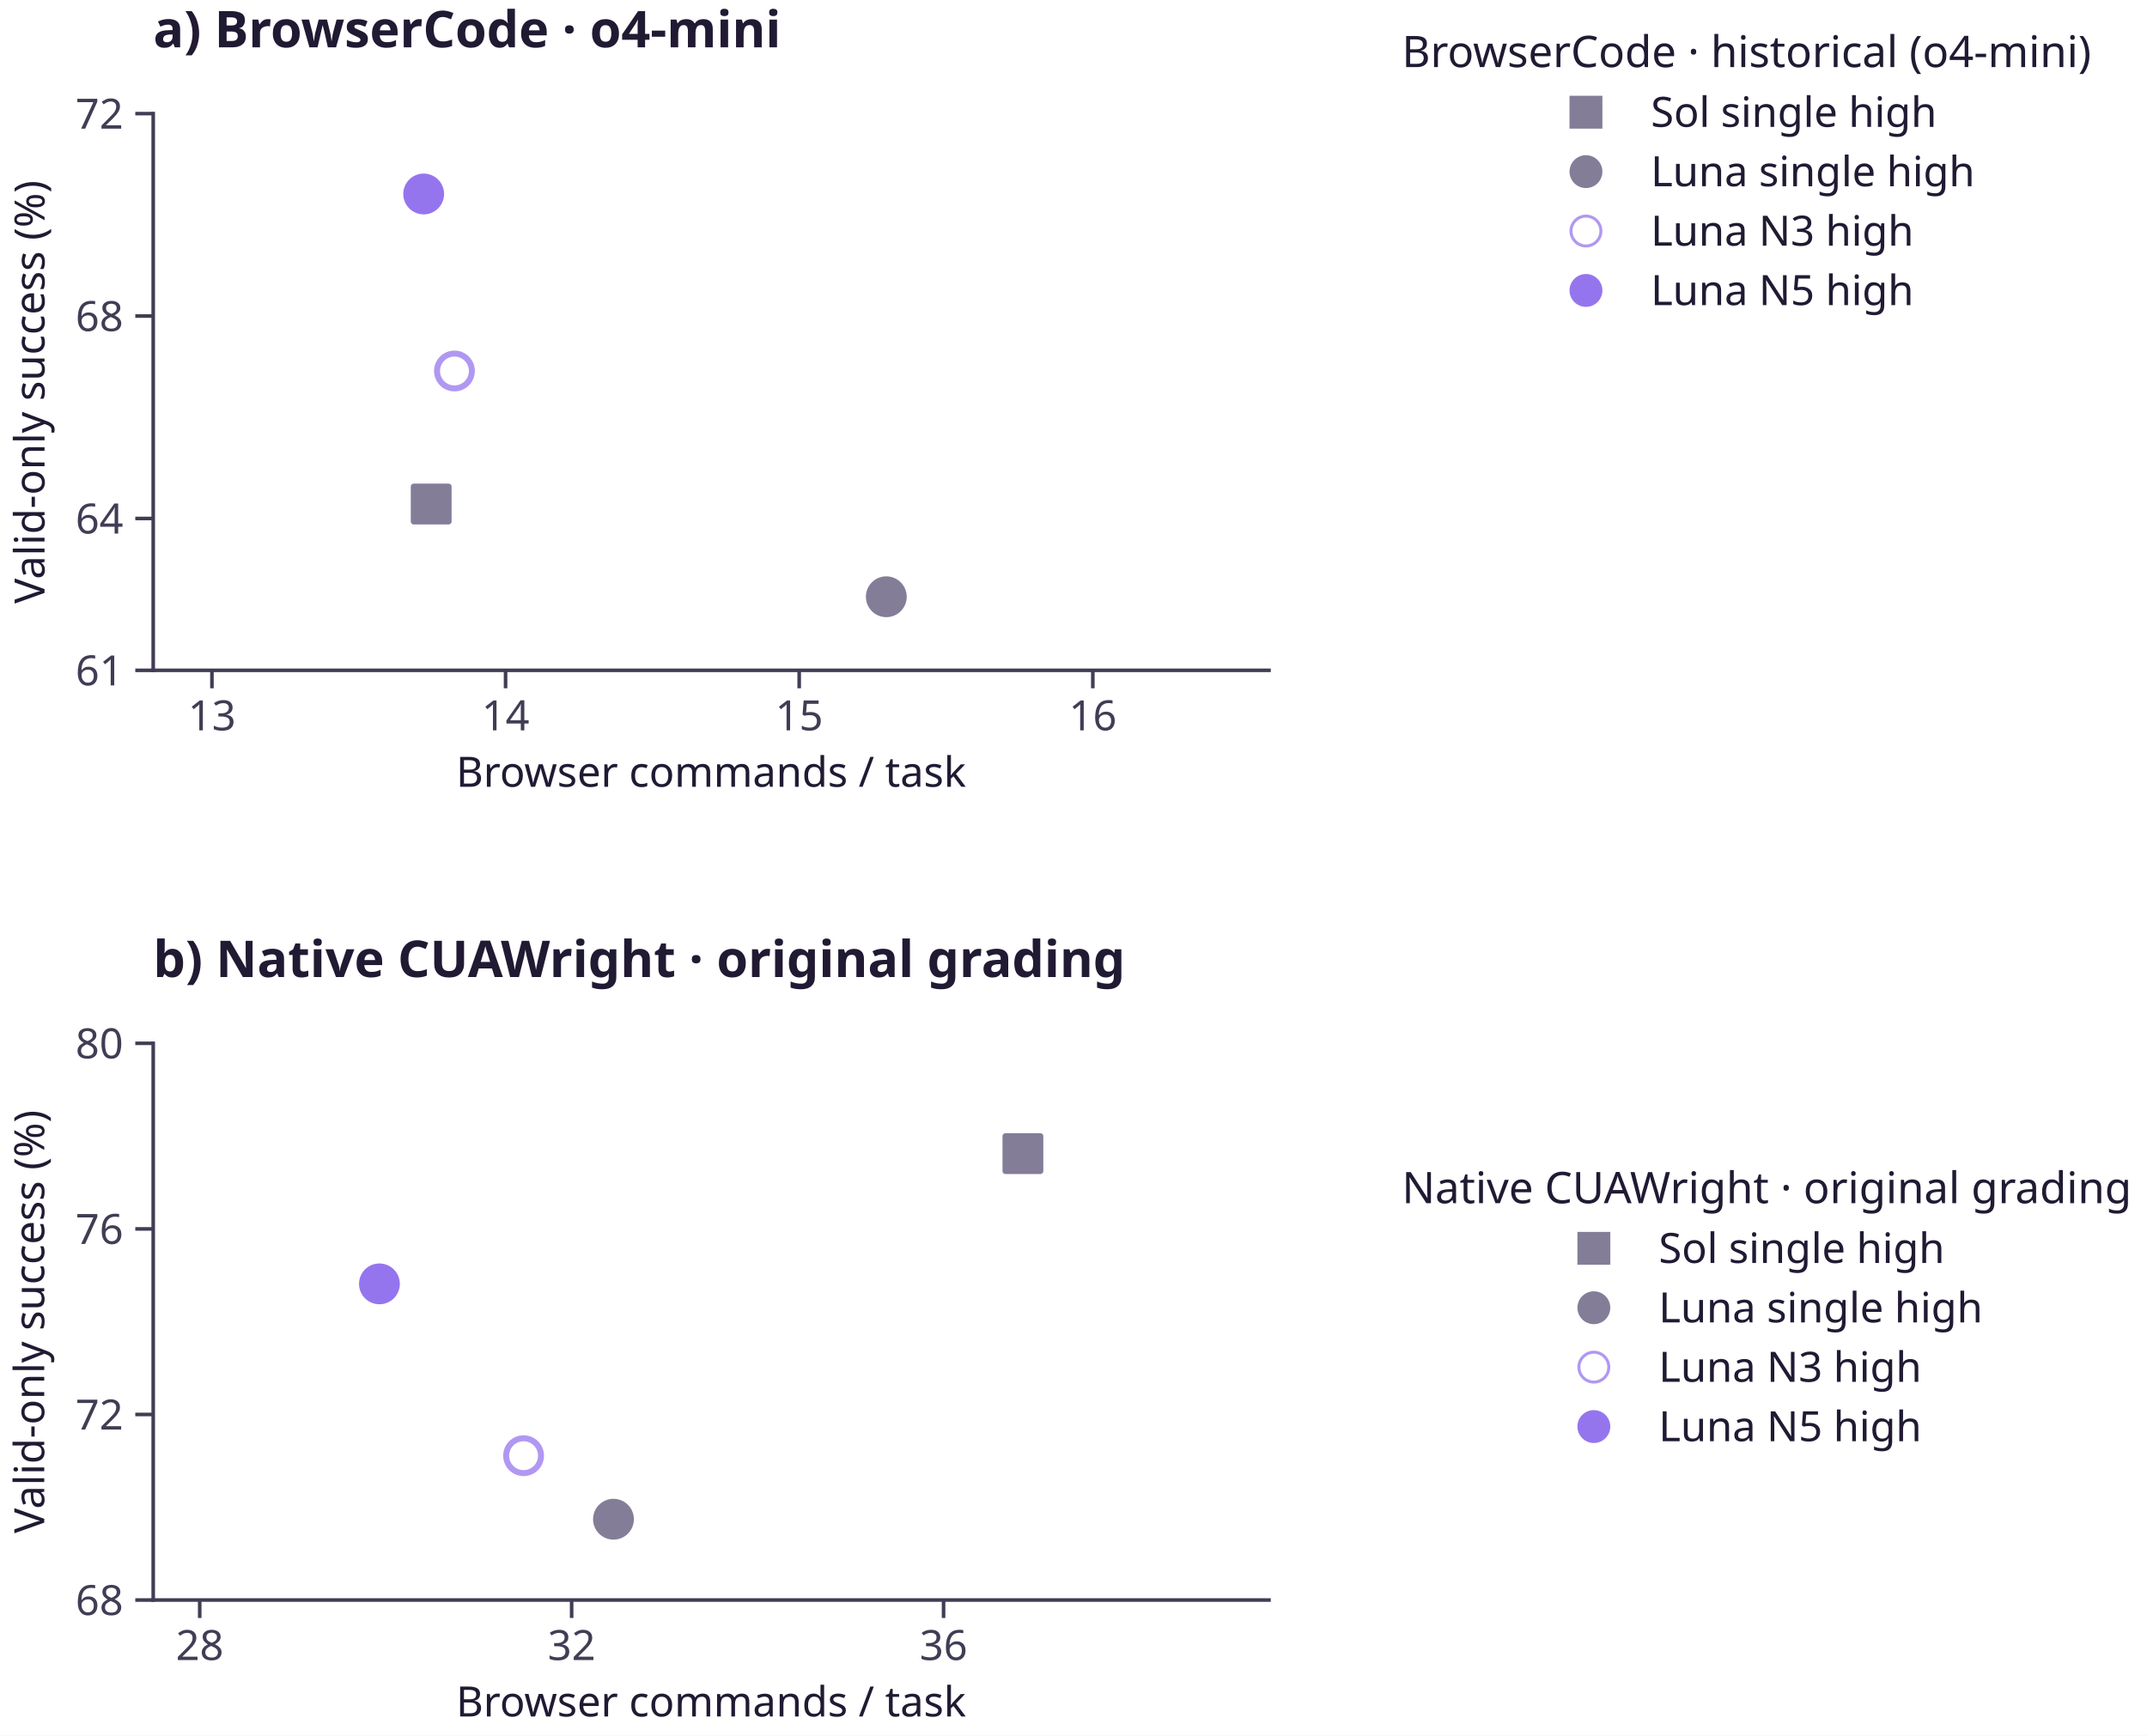
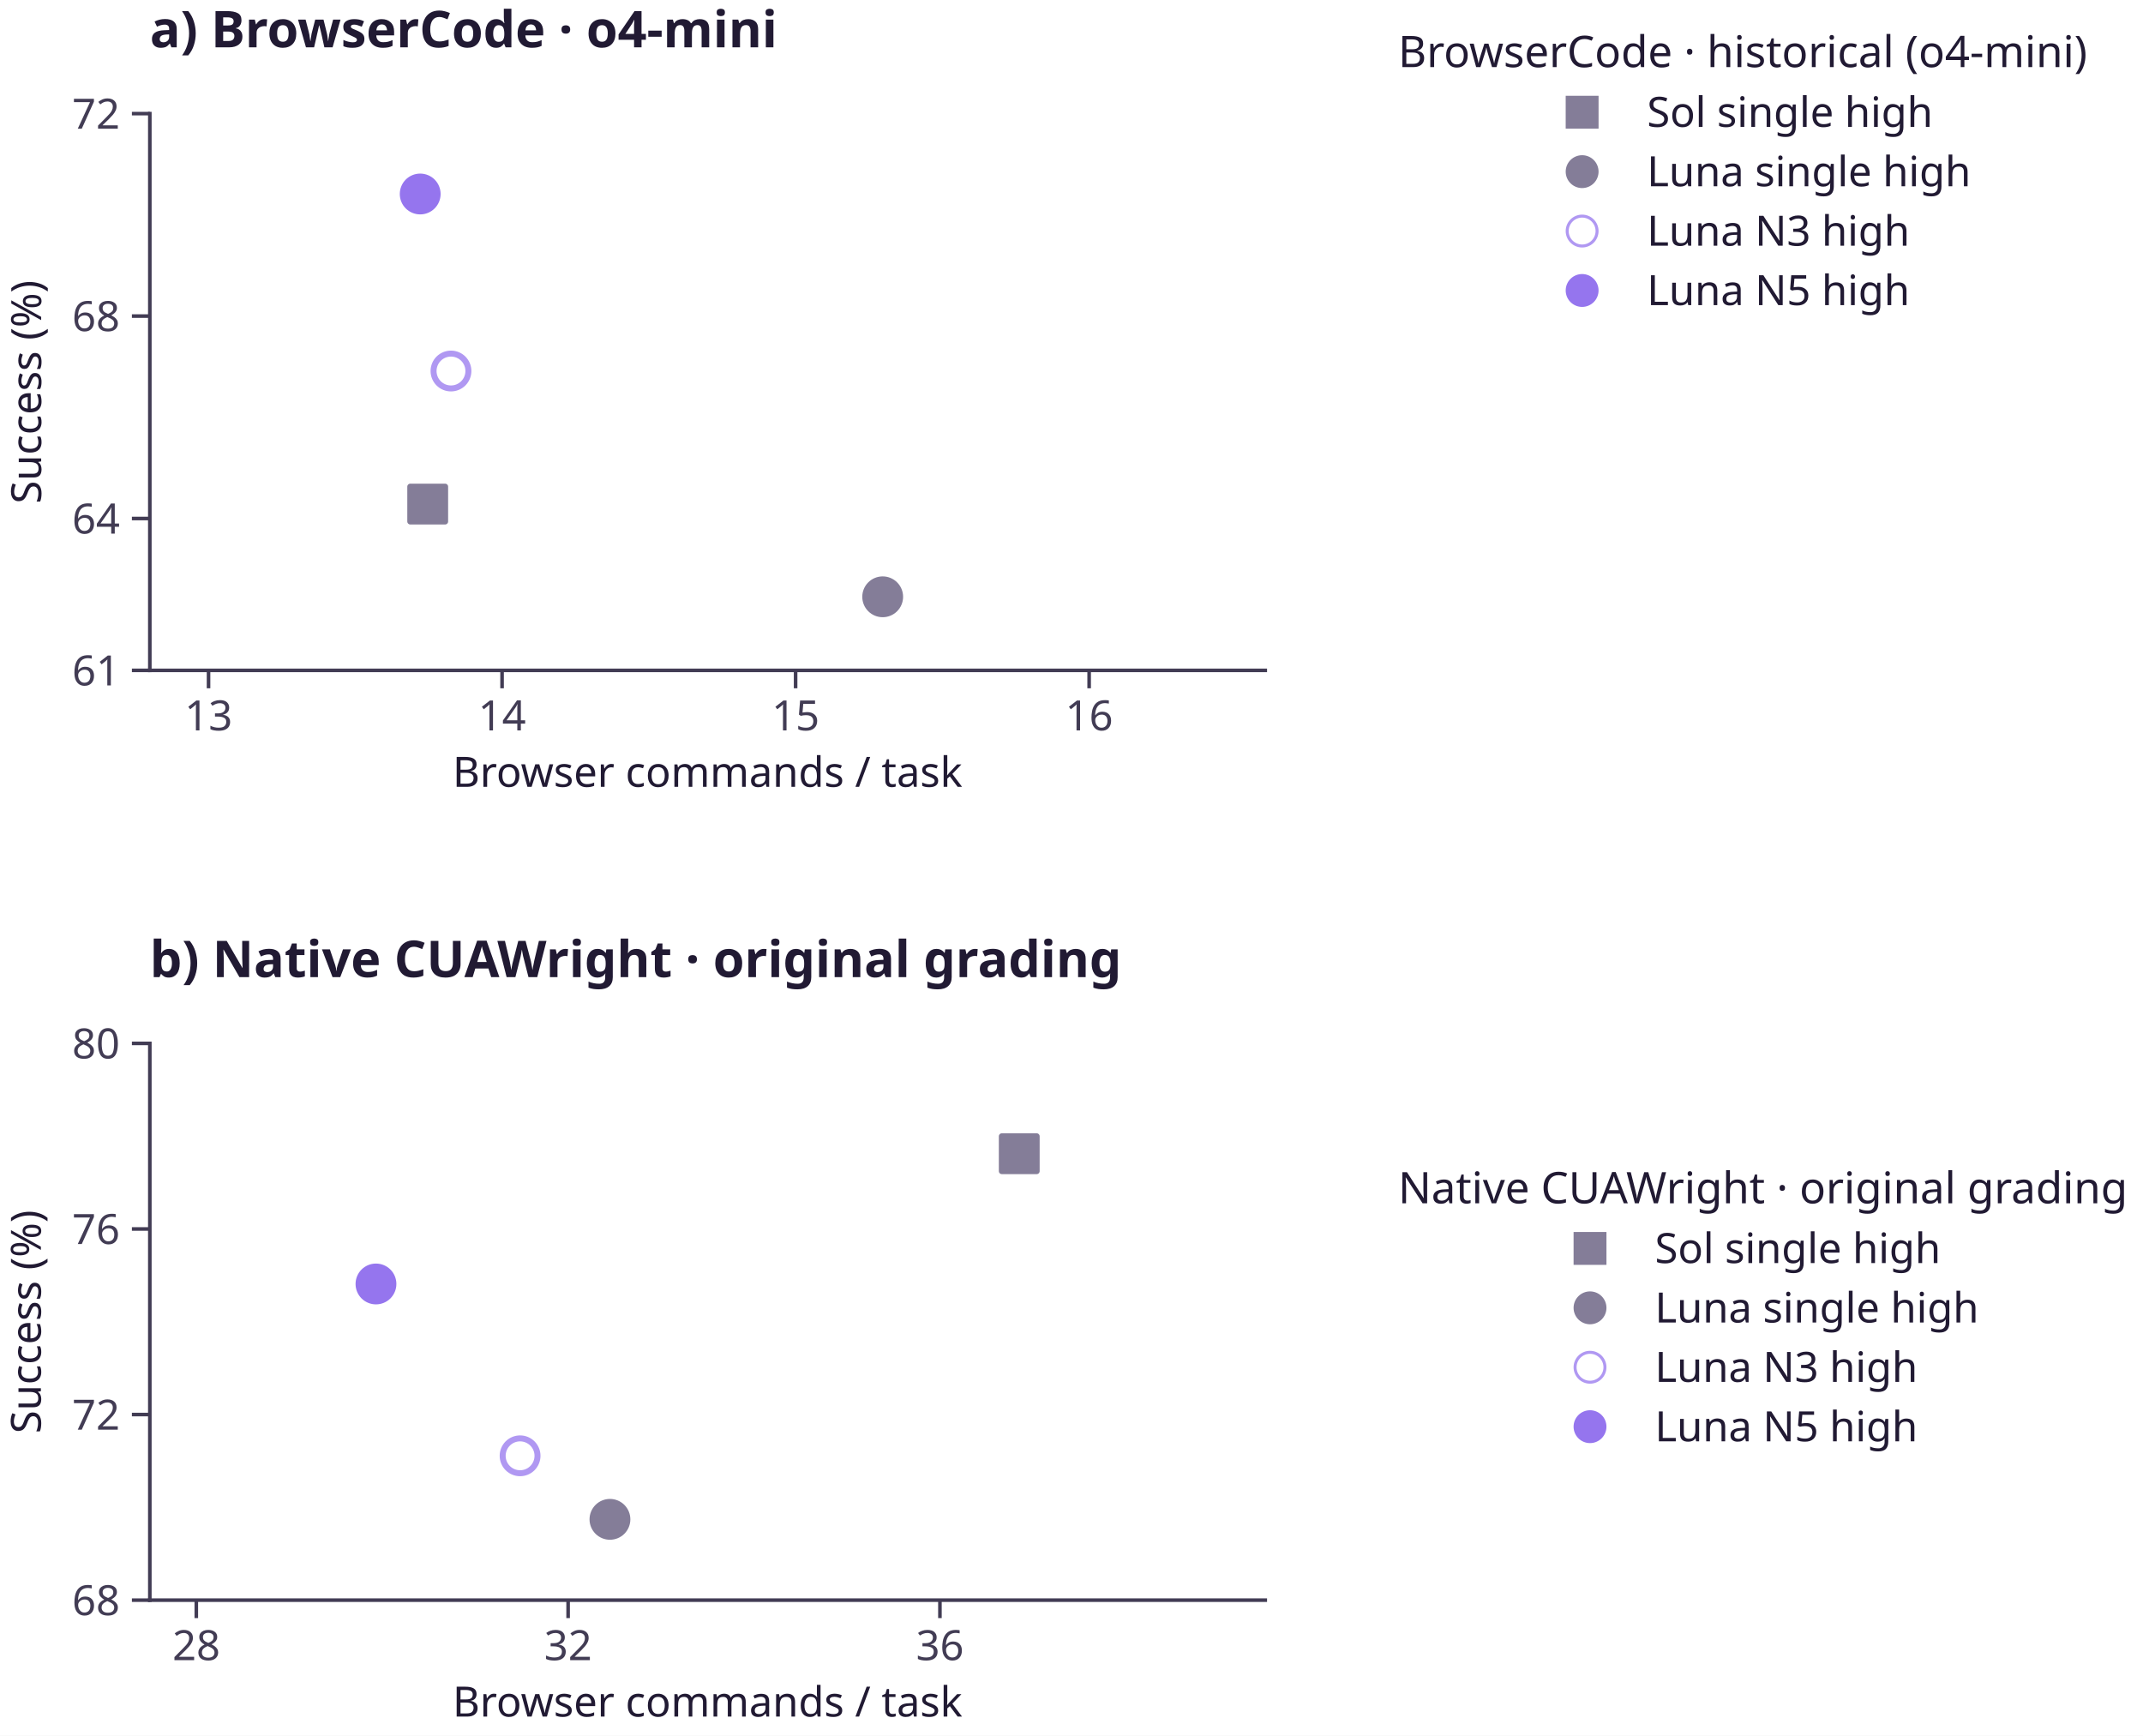
- <svg xmlns="http://www.w3.org/2000/svg" xmlns:xlink="http://www.w3.org/1999/xlink" width="359.107pt" height="290.376pt" viewBox="0 0 359.107 290.376" version="1.1">
+ <svg xmlns="http://www.w3.org/2000/svg" xmlns:xlink="http://www.w3.org/1999/xlink" width="358.547pt" height="290.376pt" viewBox="0 0 358.547 290.376" version="1.1">
  <defs>
    <style type="text/css">*{stroke-linejoin: round; stroke-linecap: butt}</style>
  </defs>
  <g id="figure_1">
    <g id="patch_1">
-       <path d="M 0 290.376 L 359.107 290.376 L 359.107 0 L 0 0 z " style="fill: #ffffff" />
+       <path d="M 0 290.376 L 358.547 290.376 L 358.547 0 L 0 0 z " style="fill: #ffffff" />
    </g>
    <g id="axes_1">
      <g id="patch_2">
-         <path d="M 25.628 112.15 L 212.252 112.15 L 212.252 19.008 L 25.628 19.008 z " style="fill: #ffffff" />
+         <path d="M 25.068 112.15 L 211.692 112.15 L 211.692 19.008 L 25.068 19.008 z " style="fill: #ffffff" />
      </g>
      <g id="matplotlib.axis_1">
        <g id="xtick_1">
          <g id="line2d_1">
            <defs>
-               <path id="m839684206a" d="M 0 0 L 0 3 " style="stroke: #423c54; stroke-width: 0.6" />
+               <path id="m6f0fe6b68a" d="M 0 0 L 0 3 " style="stroke: #423c54; stroke-width: 0.6" />
            </defs>
            <g>
-               <use xlink:href="#m839684206a" x="35.45" y="112.15" style="fill: #423c54; stroke: #423c54; stroke-width: 0.6" />
+               <use xlink:href="#m6f0fe6b68a" x="34.89" y="112.15" style="fill: #423c54; stroke: #423c54; stroke-width: 0.6" />
            </g>
          </g>
          <g id="text_1">
-             <text style="fill: #423c54; font: 7px 'Albert Sans'; text-anchor: middle" x="35.45" y="122.19" transform="rotate(-0 35.44997 122.1896)">13</text>
+             <text style="fill: #423c54; font: 7px 'Albert Sans'; text-anchor: middle" x="34.89" y="122.19" transform="rotate(-0 34.88997 122.1896)">13</text>
          </g>
        </g>
        <g id="xtick_2">
          <g id="line2d_2">
            <g>
-               <use xlink:href="#m839684206a" x="84.562" y="112.15" style="fill: #423c54; stroke: #423c54; stroke-width: 0.6" />
+               <use xlink:href="#m6f0fe6b68a" x="84.002" y="112.15" style="fill: #423c54; stroke: #423c54; stroke-width: 0.6" />
            </g>
          </g>
          <g id="text_2">
-             <text style="fill: #423c54; font: 7px 'Albert Sans'; text-anchor: middle" x="84.562" y="122.19" transform="rotate(-0 84.56155 122.1896)">14</text>
+             <text style="fill: #423c54; font: 7px 'Albert Sans'; text-anchor: middle" x="84.002" y="122.19" transform="rotate(-0 84.00155 122.1896)">14</text>
          </g>
        </g>
        <g id="xtick_3">
          <g id="line2d_3">
            <g>
-               <use xlink:href="#m839684206a" x="133.673" y="112.15" style="fill: #423c54; stroke: #423c54; stroke-width: 0.6" />
+               <use xlink:href="#m6f0fe6b68a" x="133.113" y="112.15" style="fill: #423c54; stroke: #423c54; stroke-width: 0.6" />
            </g>
          </g>
          <g id="text_3">
-             <text style="fill: #423c54; font: 7px 'Albert Sans'; text-anchor: middle" x="133.673" y="122.19" transform="rotate(-0 133.6731 122.1896)">15</text>
+             <text style="fill: #423c54; font: 7px 'Albert Sans'; text-anchor: middle" x="133.113" y="122.19" transform="rotate(-0 133.1131 122.1896)">15</text>
          </g>
        </g>
        <g id="xtick_4">
          <g id="line2d_4">
            <g>
-               <use xlink:href="#m839684206a" x="182.785" y="112.15" style="fill: #423c54; stroke: #423c54; stroke-width: 0.6" />
+               <use xlink:href="#m6f0fe6b68a" x="182.225" y="112.15" style="fill: #423c54; stroke: #423c54; stroke-width: 0.6" />
            </g>
          </g>
          <g id="text_4">
-             <text style="fill: #423c54; font: 7px 'Albert Sans'; text-anchor: middle" x="182.785" y="122.19" transform="rotate(-0 182.7847 122.1896)">16</text>
+             <text style="fill: #423c54; font: 7px 'Albert Sans'; text-anchor: middle" x="182.225" y="122.19" transform="rotate(-0 182.2247 122.1896)">16</text>
          </g>
        </g>
        <g id="text_5">
-           <text style="fill: #211a33; font: 7px 'Albert Sans'; text-anchor: middle" x="118.94" y="131.63" transform="rotate(-0 118.9397 131.6296)">Browser commands / task</text>
+           <text style="fill: #211a33; font: 7px 'Albert Sans'; text-anchor: middle" x="118.38" y="131.63" transform="rotate(-0 118.3797 131.6296)">Browser commands / task</text>
        </g>
      </g>
      <g id="matplotlib.axis_2">
        <g id="ytick_1">
          <g id="line2d_5">
            <defs>
-               <path id="mcfae49e793" d="M 0 0 L -3 0 " style="stroke: #423c54; stroke-width: 0.6" />
+               <path id="m69e55275d6" d="M 0 0 L -3 0 " style="stroke: #423c54; stroke-width: 0.6" />
            </defs>
            <g>
-               <use xlink:href="#mcfae49e793" x="25.628" y="112.15" style="fill: #423c54; stroke: #423c54; stroke-width: 0.6" />
+               <use xlink:href="#m69e55275d6" x="25.068" y="112.15" style="fill: #423c54; stroke: #423c54; stroke-width: 0.6" />
            </g>
          </g>
          <g id="text_6">
-             <text style="fill: #423c54; font: 7px 'Albert Sans'; text-anchor: end" x="20.628" y="114.67" transform="rotate(-0 20.62766 114.6696)">61</text>
+             <text style="fill: #423c54; font: 7px 'Albert Sans'; text-anchor: end" x="20.068" y="114.67" transform="rotate(-0 20.06766 114.6696)">61</text>
          </g>
        </g>
        <g id="ytick_2">
          <g id="line2d_6">
            <g>
-               <use xlink:href="#mcfae49e793" x="25.628" y="86.747" style="fill: #423c54; stroke: #423c54; stroke-width: 0.6" />
+               <use xlink:href="#m69e55275d6" x="25.068" y="86.747" style="fill: #423c54; stroke: #423c54; stroke-width: 0.6" />
            </g>
          </g>
          <g id="text_7">
-             <text style="fill: #423c54; font: 7px 'Albert Sans'; text-anchor: end" x="20.628" y="89.267" transform="rotate(-0 20.62766 89.26733)">64</text>
+             <text style="fill: #423c54; font: 7px 'Albert Sans'; text-anchor: end" x="20.068" y="89.267" transform="rotate(-0 20.06766 89.26733)">64</text>
          </g>
        </g>
        <g id="ytick_3">
          <g id="line2d_7">
            <g>
-               <use xlink:href="#mcfae49e793" x="25.628" y="52.878" style="fill: #423c54; stroke: #423c54; stroke-width: 0.6" />
+               <use xlink:href="#m69e55275d6" x="25.068" y="52.878" style="fill: #423c54; stroke: #423c54; stroke-width: 0.6" />
            </g>
          </g>
          <g id="text_8">
-             <text style="fill: #423c54; font: 7px 'Albert Sans'; text-anchor: end" x="20.628" y="55.398" transform="rotate(-0 20.62766 55.39766)">68</text>
+             <text style="fill: #423c54; font: 7px 'Albert Sans'; text-anchor: end" x="20.068" y="55.398" transform="rotate(-0 20.06766 55.39766)">68</text>
          </g>
        </g>
        <g id="ytick_4">
          <g id="line2d_8">
            <g>
-               <use xlink:href="#mcfae49e793" x="25.628" y="19.008" style="fill: #423c54; stroke: #423c54; stroke-width: 0.6" />
+               <use xlink:href="#m69e55275d6" x="25.068" y="19.008" style="fill: #423c54; stroke: #423c54; stroke-width: 0.6" />
            </g>
          </g>
          <g id="text_9">
-             <text style="fill: #423c54; font: 7px 'Albert Sans'; text-anchor: end" x="20.628" y="21.528" transform="rotate(-0 20.62766 21.528)">72</text>
+             <text style="fill: #423c54; font: 7px 'Albert Sans'; text-anchor: end" x="20.068" y="21.528" transform="rotate(-0 20.06766 21.528)">72</text>
          </g>
        </g>
        <g id="text_10">
-           <text style="fill: #211a33; font: 7px 'Albert Sans'; text-anchor: middle" x="7.449" y="65.579" transform="rotate(-90 7.449219 65.57879)">Valid-only success (%)</text>
+           <text style="fill: #211a33; font: 7px 'Albert Sans'; text-anchor: middle" x="6.889" y="65.579" transform="rotate(-90 6.889219 65.57879)">Success (%)</text>
        </g>
      </g>
      <g id="patch_3">
-         <path d="M 25.628 112.15 L 25.628 19.008 " style="fill: none; stroke: #423c54; stroke-width: 0.6; stroke-linejoin: miter; stroke-linecap: square" />
+         <path d="M 25.068 112.15 L 25.068 19.008 " style="fill: none; stroke: #423c54; stroke-width: 0.6; stroke-linejoin: miter; stroke-linecap: square" />
      </g>
      <g id="patch_4">
-         <path d="M 25.628 112.15 L 212.252 112.15 " style="fill: none; stroke: #423c54; stroke-width: 0.6; stroke-linejoin: miter; stroke-linecap: square" />
+         <path d="M 25.068 112.15 L 211.692 112.15 " style="fill: none; stroke: #423c54; stroke-width: 0.6; stroke-linejoin: miter; stroke-linecap: square" />
      </g>
      <g id="PathCollection_1">
        <defs>
-           <path id="m5f5636356f" d="M -2.915 2.915 L 2.915 2.915 L 2.915 -2.915 L -2.915 -2.915 z " style="stroke: #847d98" />
-         </defs>
-         <g clip-path="url(#pb00bfa7d91)">
-           <use xlink:href="#m5f5636356f" x="72.12" y="84.328" style="fill: #847d98; stroke: #847d98" />
+           <path id="mb9a4c65611" d="M -2.915 2.915 L 2.915 2.915 L 2.915 -2.915 L -2.915 -2.915 z " style="stroke: #847d98" />
+         </defs>
+         <g clip-path="url(#p090b7f07de)">
+           <use xlink:href="#mb9a4c65611" x="71.56" y="84.328" style="fill: #847d98; stroke: #847d98" />
        </g>
      </g>
      <g id="PathCollection_2">
        <defs>
-           <path id="md01d459dee" d="M 0 2.915 C 0.773 2.915 1.515 2.608 2.062 2.062 C 2.608 1.515 2.915 0.773 2.915 0 C 2.915 -0.773 2.608 -1.515 2.062 -2.062 C 1.515 -2.608 0.773 -2.915 0 -2.915 C -0.773 -2.915 -1.515 -2.608 -2.062 -2.062 C -2.608 -1.515 -2.915 -0.773 -2.915 0 C -2.915 0.773 -2.608 1.515 -2.062 2.062 C -1.515 2.608 -0.773 2.915 0 2.915 z " style="stroke: #847d98" />
-         </defs>
-         <g clip-path="url(#pb00bfa7d91)">
-           <use xlink:href="#md01d459dee" x="148.243" y="99.842" style="fill: #847d98; stroke: #847d98" />
+           <path id="m1bd962cad3" d="M 0 2.915 C 0.773 2.915 1.515 2.608 2.062 2.062 C 2.608 1.515 2.915 0.773 2.915 0 C 2.915 -0.773 2.608 -1.515 2.062 -2.062 C 1.515 -2.608 0.773 -2.915 0 -2.915 C -0.773 -2.915 -1.515 -2.608 -2.062 -2.062 C -2.608 -1.515 -2.915 -0.773 -2.915 0 C -2.915 0.773 -2.608 1.515 -2.062 2.062 C -1.515 2.608 -0.773 2.915 0 2.915 z " style="stroke: #847d98" />
+         </defs>
+         <g clip-path="url(#p090b7f07de)">
+           <use xlink:href="#m1bd962cad3" x="147.683" y="99.842" style="fill: #847d98; stroke: #847d98" />
        </g>
      </g>
      <g id="PathCollection_3">
        <defs>
-           <path id="m1666e297fd" d="M 0 2.915 C 0.773 2.915 1.515 2.608 2.062 2.062 C 2.608 1.515 2.915 0.773 2.915 0 C 2.915 -0.773 2.608 -1.515 2.062 -2.062 C 1.515 -2.608 0.773 -2.915 0 -2.915 C -0.773 -2.915 -1.515 -2.608 -2.062 -2.062 C -2.608 -1.515 -2.915 -0.773 -2.915 0 C -2.915 0.773 -2.608 1.515 -2.062 2.062 C -1.515 2.608 -0.773 2.915 0 2.915 z " style="stroke: #b098f2" />
-         </defs>
-         <g clip-path="url(#pb00bfa7d91)">
-           <use xlink:href="#m1666e297fd" x="76.013" y="62.069" style="fill: #ffffff; stroke: #b098f2" />
+           <path id="m188fb39de3" d="M 0 2.915 C 0.773 2.915 1.515 2.608 2.062 2.062 C 2.608 1.515 2.915 0.773 2.915 0 C 2.915 -0.773 2.608 -1.515 2.062 -2.062 C 1.515 -2.608 0.773 -2.915 0 -2.915 C -0.773 -2.915 -1.515 -2.608 -2.062 -2.062 C -2.608 -1.515 -2.915 -0.773 -2.915 0 C -2.915 0.773 -2.608 1.515 -2.062 2.062 C -1.515 2.608 -0.773 2.915 0 2.915 z " style="stroke: #b098f2" />
+         </defs>
+         <g clip-path="url(#p090b7f07de)">
+           <use xlink:href="#m188fb39de3" x="75.453" y="62.069" style="fill: #ffffff; stroke: #b098f2" />
        </g>
      </g>
      <g id="PathCollection_4">
        <defs>
-           <path id="m0d9b91cb78" d="M 0 2.915 C 0.773 2.915 1.515 2.608 2.062 2.062 C 2.608 1.515 2.915 0.773 2.915 0 C 2.915 -0.773 2.608 -1.515 2.062 -2.062 C 1.515 -2.608 0.773 -2.915 0 -2.915 C -0.773 -2.915 -1.515 -2.608 -2.062 -2.062 C -2.608 -1.515 -2.915 -0.773 -2.915 0 C -2.915 0.773 -2.608 1.515 -2.062 2.062 C -1.515 2.608 -0.773 2.915 0 2.915 z " style="stroke: #9575ee" />
-         </defs>
-         <g clip-path="url(#pb00bfa7d91)">
-           <use xlink:href="#m0d9b91cb78" x="70.864" y="32.454" style="fill: #9575ee; stroke: #9575ee" />
+           <path id="mbed5cf08cd" d="M 0 2.915 C 0.773 2.915 1.515 2.608 2.062 2.062 C 2.608 1.515 2.915 0.773 2.915 0 C 2.915 -0.773 2.608 -1.515 2.062 -2.062 C 1.515 -2.608 0.773 -2.915 0 -2.915 C -0.773 -2.915 -1.515 -2.608 -2.062 -2.062 C -2.608 -1.515 -2.915 -0.773 -2.915 0 C -2.915 0.773 -2.608 1.515 -2.062 2.062 C -1.515 2.608 -0.773 2.915 0 2.915 z " style="stroke: #9575ee" />
+         </defs>
+         <g clip-path="url(#p090b7f07de)">
+           <use xlink:href="#mbed5cf08cd" x="70.304" y="32.454" style="fill: #9575ee; stroke: #9575ee" />
        </g>
      </g>
    </g>
    <g id="axes_2">
      <g id="patch_5">
-         <path d="M 25.628 267.696 L 212.252 267.696 L 212.252 174.554 L 25.628 174.554 z " style="fill: #ffffff" />
+         <path d="M 25.068 267.696 L 211.692 267.696 L 211.692 174.554 L 25.068 174.554 z " style="fill: #ffffff" />
      </g>
      <g id="matplotlib.axis_3">
        <g id="xtick_5">
          <g id="line2d_9">
            <g>
-               <use xlink:href="#m839684206a" x="33.404" y="267.696" style="fill: #423c54; stroke: #423c54; stroke-width: 0.6" />
+               <use xlink:href="#m6f0fe6b68a" x="32.844" y="267.696" style="fill: #423c54; stroke: #423c54; stroke-width: 0.6" />
            </g>
          </g>
          <g id="text_11">
-             <text style="fill: #423c54; font: 7px 'Albert Sans'; text-anchor: middle" x="33.404" y="277.736" transform="rotate(-0 33.40366 277.736)">28</text>
+             <text style="fill: #423c54; font: 7px 'Albert Sans'; text-anchor: middle" x="32.844" y="277.736" transform="rotate(-0 32.84366 277.736)">28</text>
          </g>
        </g>
        <g id="xtick_6">
          <g id="line2d_10">
            <g>
-               <use xlink:href="#m839684206a" x="95.612" y="267.696" style="fill: #423c54; stroke: #423c54; stroke-width: 0.6" />
+               <use xlink:href="#m6f0fe6b68a" x="95.052" y="267.696" style="fill: #423c54; stroke: #423c54; stroke-width: 0.6" />
            </g>
          </g>
          <g id="text_12">
-             <text style="fill: #423c54; font: 7px 'Albert Sans'; text-anchor: middle" x="95.612" y="277.736" transform="rotate(-0 95.61166 277.736)">32</text>
+             <text style="fill: #423c54; font: 7px 'Albert Sans'; text-anchor: middle" x="95.052" y="277.736" transform="rotate(-0 95.05166 277.736)">32</text>
          </g>
        </g>
        <g id="xtick_7">
          <g id="line2d_11">
            <g>
-               <use xlink:href="#m839684206a" x="157.82" y="267.696" style="fill: #423c54; stroke: #423c54; stroke-width: 0.6" />
+               <use xlink:href="#m6f0fe6b68a" x="157.26" y="267.696" style="fill: #423c54; stroke: #423c54; stroke-width: 0.6" />
            </g>
          </g>
          <g id="text_13">
-             <text style="fill: #423c54; font: 7px 'Albert Sans'; text-anchor: middle" x="157.82" y="277.736" transform="rotate(-0 157.8197 277.736)">36</text>
+             <text style="fill: #423c54; font: 7px 'Albert Sans'; text-anchor: middle" x="157.26" y="277.736" transform="rotate(-0 157.2597 277.736)">36</text>
          </g>
        </g>
        <g id="text_14">
-           <text style="fill: #211a33; font: 7px 'Albert Sans'; text-anchor: middle" x="118.94" y="287.176" transform="rotate(-0 118.9397 287.176)">Browser commands / task</text>
+           <text style="fill: #211a33; font: 7px 'Albert Sans'; text-anchor: middle" x="118.38" y="287.176" transform="rotate(-0 118.3797 287.176)">Browser commands / task</text>
        </g>
      </g>
      <g id="matplotlib.axis_4">
        <g id="ytick_5">
          <g id="line2d_12">
            <g>
-               <use xlink:href="#mcfae49e793" x="25.628" y="267.696" style="fill: #423c54; stroke: #423c54; stroke-width: 0.6" />
+               <use xlink:href="#m69e55275d6" x="25.068" y="267.696" style="fill: #423c54; stroke: #423c54; stroke-width: 0.6" />
            </g>
          </g>
          <g id="text_15">
-             <text style="fill: #423c54; font: 7px 'Albert Sans'; text-anchor: end" x="20.628" y="270.216" transform="rotate(-0 20.62766 270.216)">68</text>
+             <text style="fill: #423c54; font: 7px 'Albert Sans'; text-anchor: end" x="20.068" y="270.216" transform="rotate(-0 20.06766 270.216)">68</text>
          </g>
        </g>
        <g id="ytick_6">
          <g id="line2d_13">
            <g>
-               <use xlink:href="#mcfae49e793" x="25.628" y="236.649" style="fill: #423c54; stroke: #423c54; stroke-width: 0.6" />
+               <use xlink:href="#m69e55275d6" x="25.068" y="236.649" style="fill: #423c54; stroke: #423c54; stroke-width: 0.6" />
            </g>
          </g>
          <g id="text_16">
-             <text style="fill: #423c54; font: 7px 'Albert Sans'; text-anchor: end" x="20.628" y="239.169" transform="rotate(-0 20.62766 239.1688)">72</text>
+             <text style="fill: #423c54; font: 7px 'Albert Sans'; text-anchor: end" x="20.068" y="239.169" transform="rotate(-0 20.06766 239.1688)">72</text>
          </g>
        </g>
        <g id="ytick_7">
          <g id="line2d_14">
            <g>
-               <use xlink:href="#mcfae49e793" x="25.628" y="205.602" style="fill: #423c54; stroke: #423c54; stroke-width: 0.6" />
+               <use xlink:href="#m69e55275d6" x="25.068" y="205.602" style="fill: #423c54; stroke: #423c54; stroke-width: 0.6" />
            </g>
          </g>
          <g id="text_17">
-             <text style="fill: #423c54; font: 7px 'Albert Sans'; text-anchor: end" x="20.628" y="208.122" transform="rotate(-0 20.62766 208.1216)">76</text>
+             <text style="fill: #423c54; font: 7px 'Albert Sans'; text-anchor: end" x="20.068" y="208.122" transform="rotate(-0 20.06766 208.1216)">76</text>
          </g>
        </g>
        <g id="ytick_8">
          <g id="line2d_15">
            <g>
-               <use xlink:href="#mcfae49e793" x="25.628" y="174.554" style="fill: #423c54; stroke: #423c54; stroke-width: 0.6" />
+               <use xlink:href="#m69e55275d6" x="25.068" y="174.554" style="fill: #423c54; stroke: #423c54; stroke-width: 0.6" />
            </g>
          </g>
          <g id="text_18">
-             <text style="fill: #423c54; font: 7px 'Albert Sans'; text-anchor: end" x="20.628" y="177.074" transform="rotate(-0 20.62766 177.0744)">80</text>
+             <text style="fill: #423c54; font: 7px 'Albert Sans'; text-anchor: end" x="20.068" y="177.074" transform="rotate(-0 20.06766 177.0744)">80</text>
          </g>
        </g>
        <g id="text_19">
-           <text style="fill: #211a33; font: 7px 'Albert Sans'; text-anchor: middle" x="7.4" y="221.125" transform="rotate(-90 7.4 221.1252)">Valid-only success (%)</text>
+           <text style="fill: #211a33; font: 7px 'Albert Sans'; text-anchor: middle" x="6.84" y="221.125" transform="rotate(-90 6.84 221.1252)">Success (%)</text>
        </g>
      </g>
      <g id="patch_6">
-         <path d="M 25.628 267.696 L 25.628 174.554 " style="fill: none; stroke: #423c54; stroke-width: 0.6; stroke-linejoin: miter; stroke-linecap: square" />
+         <path d="M 25.068 267.696 L 25.068 174.554 " style="fill: none; stroke: #423c54; stroke-width: 0.6; stroke-linejoin: miter; stroke-linecap: square" />
      </g>
      <g id="patch_7">
-         <path d="M 25.628 267.696 L 212.252 267.696 " style="fill: none; stroke: #423c54; stroke-width: 0.6; stroke-linejoin: miter; stroke-linecap: square" />
+         <path d="M 25.068 267.696 L 211.692 267.696 " style="fill: none; stroke: #423c54; stroke-width: 0.6; stroke-linejoin: miter; stroke-linecap: square" />
      </g>
      <g id="PathCollection_5">
-         <g clip-path="url(#p0b720ec4d6)">
-           <use xlink:href="#m5f5636356f" x="171.091" y="193.009" style="fill: #847d98; stroke: #847d98" />
+         <g clip-path="url(#p821726416a)">
+           <use xlink:href="#mb9a4c65611" x="170.531" y="193.009" style="fill: #847d98; stroke: #847d98" />
        </g>
      </g>
      <g id="PathCollection_6">
-         <g clip-path="url(#p0b720ec4d6)">
-           <use xlink:href="#md01d459dee" x="102.61" y="254.177" style="fill: #847d98; stroke: #847d98" />
+         <g clip-path="url(#p821726416a)">
+           <use xlink:href="#m1bd962cad3" x="102.05" y="254.177" style="fill: #847d98; stroke: #847d98" />
        </g>
      </g>
      <g id="PathCollection_7">
-         <g clip-path="url(#p0b720ec4d6)">
-           <use xlink:href="#m1666e297fd" x="87.576" y="243.548" style="fill: #ffffff; stroke: #b098f2" />
+         <g clip-path="url(#p821726416a)">
+           <use xlink:href="#m188fb39de3" x="87.016" y="243.548" style="fill: #ffffff; stroke: #b098f2" />
        </g>
      </g>
      <g id="PathCollection_8">
-         <g clip-path="url(#p0b720ec4d6)">
-           <use xlink:href="#m0d9b91cb78" x="63.464" y="214.801" style="fill: #9575ee; stroke: #9575ee" />
+         <g clip-path="url(#p821726416a)">
+           <use xlink:href="#mbed5cf08cd" x="62.904" y="214.801" style="fill: #9575ee; stroke: #9575ee" />
        </g>
      </g>
    </g>
    <g id="text_20">
-       <text style="fill: #211a33; font: 700 8.5px 'Albert Sans'; text-anchor: start" x="25.628" y="7.92" transform="rotate(-0 25.62766 7.92)">a)  BrowserCode · o4-mini</text>
+       <text style="fill: #211a33; font: 700 8.5px 'Albert Sans'; text-anchor: start" x="25.068" y="7.92" transform="rotate(-0 25.06766 7.92)">a)  BrowserCode · o4-mini</text>
    </g>
    <g id="text_21">
-       <text style="fill: #211a33; font: 700 8.5px 'Albert Sans'; text-anchor: start" x="25.628" y="163.466" transform="rotate(-0 25.62766 163.4664)">b)  Native CUAWright · original grading</text>
+       <text style="fill: #211a33; font: 700 8.5px 'Albert Sans'; text-anchor: start" x="25.068" y="163.466" transform="rotate(-0 25.06766 163.4664)">b)  Native CUAWright · original grading</text>
    </g>
    <g id="legend_1">
      <g id="text_22">
-         <text style="fill: #211a33; font: 7.3px 'Albert Sans'; text-anchor: start" x="234.492" y="11.224" transform="rotate(-0 234.4917 11.224)">BrowserCode · historical (o4-mini)</text>
+         <text style="fill: #211a33; font: 7.3px 'Albert Sans'; text-anchor: start" x="233.932" y="11.224" transform="rotate(-0 233.9317 11.224)">BrowserCode · historical (o4-mini)</text>
      </g>
      <g id="line2d_16">
        <defs>
-           <path id="m8eb8516635" d="M -2.5 2.5 L 2.5 2.5 L 2.5 -2.5 L -2.5 -2.5 z " style="stroke: #847d98; stroke-width: 0.5; stroke-linejoin: miter" />
-         </defs>
-         <g>
-           <use xlink:href="#m8eb8516635" x="265.267" y="18.774" style="fill: #847d98; stroke: #847d98; stroke-width: 0.5; stroke-linejoin: miter" />
+           <path id="m34780d4149" d="M -2.5 2.5 L 2.5 2.5 L 2.5 -2.5 L -2.5 -2.5 z " style="stroke: #847d98; stroke-width: 0.5; stroke-linejoin: miter" />
+         </defs>
+         <g>
+           <use xlink:href="#m34780d4149" x="264.707" y="18.774" style="fill: #847d98; stroke: #847d98; stroke-width: 0.5; stroke-linejoin: miter" />
        </g>
      </g>
      <g id="text_23">
-         <text style="fill: #211a33; font: 7px 'Albert Sans'; text-anchor: start" x="276.117" y="21.224" transform="rotate(-0 276.1171 21.224)">Sol single high</text>
+         <text style="fill: #211a33; font: 7px 'Albert Sans'; text-anchor: start" x="275.557" y="21.224" transform="rotate(-0 275.5571 21.224)">Sol single high</text>
      </g>
      <g id="line2d_17">
        <defs>
-           <path id="m0b4659f60f" d="M 0 2.5 C 0.663 2.5 1.299 2.237 1.768 1.768 C 2.237 1.299 2.5 0.663 2.5 0 C 2.5 -0.663 2.237 -1.299 1.768 -1.768 C 1.299 -2.237 0.663 -2.5 0 -2.5 C -0.663 -2.5 -1.299 -2.237 -1.768 -1.768 C -2.237 -1.299 -2.5 -0.663 -2.5 0 C -2.5 0.663 -2.237 1.299 -1.768 1.768 C -1.299 2.237 -0.663 2.5 0 2.5 z " style="stroke: #847d98; stroke-width: 0.5" />
-         </defs>
-         <g>
-           <use xlink:href="#m0b4659f60f" x="265.267" y="28.714" style="fill: #847d98; stroke: #847d98; stroke-width: 0.5" />
+           <path id="mb4e8c3fe6f" d="M 0 2.5 C 0.663 2.5 1.299 2.237 1.768 1.768 C 2.237 1.299 2.5 0.663 2.5 0 C 2.5 -0.663 2.237 -1.299 1.768 -1.768 C 1.299 -2.237 0.663 -2.5 0 -2.5 C -0.663 -2.5 -1.299 -2.237 -1.768 -1.768 C -2.237 -1.299 -2.5 -0.663 -2.5 0 C -2.5 0.663 -2.237 1.299 -1.768 1.768 C -1.299 2.237 -0.663 2.5 0 2.5 z " style="stroke: #847d98; stroke-width: 0.5" />
+         </defs>
+         <g>
+           <use xlink:href="#mb4e8c3fe6f" x="264.707" y="28.714" style="fill: #847d98; stroke: #847d98; stroke-width: 0.5" />
        </g>
      </g>
      <g id="text_24">
-         <text style="fill: #211a33; font: 7px 'Albert Sans'; text-anchor: start" x="276.117" y="31.164" transform="rotate(-0 276.1171 31.164)">Luna single high</text>
+         <text style="fill: #211a33; font: 7px 'Albert Sans'; text-anchor: start" x="275.557" y="31.164" transform="rotate(-0 275.5571 31.164)">Luna single high</text>
      </g>
      <g id="line2d_18">
        <defs>
-           <path id="m66ac44ecaf" d="M 0 2.5 C 0.663 2.5 1.299 2.237 1.768 1.768 C 2.237 1.299 2.5 0.663 2.5 0 C 2.5 -0.663 2.237 -1.299 1.768 -1.768 C 1.299 -2.237 0.663 -2.5 0 -2.5 C -0.663 -2.5 -1.299 -2.237 -1.768 -1.768 C -2.237 -1.299 -2.5 -0.663 -2.5 0 C -2.5 0.663 -2.237 1.299 -1.768 1.768 C -1.299 2.237 -0.663 2.5 0 2.5 z " style="stroke: #b098f2; stroke-width: 0.5" />
-         </defs>
-         <g>
-           <use xlink:href="#m66ac44ecaf" x="265.267" y="38.654" style="fill: #ffffff; stroke: #b098f2; stroke-width: 0.5" />
+           <path id="mb49e9640d0" d="M 0 2.5 C 0.663 2.5 1.299 2.237 1.768 1.768 C 2.237 1.299 2.5 0.663 2.5 0 C 2.5 -0.663 2.237 -1.299 1.768 -1.768 C 1.299 -2.237 0.663 -2.5 0 -2.5 C -0.663 -2.5 -1.299 -2.237 -1.768 -1.768 C -2.237 -1.299 -2.5 -0.663 -2.5 0 C -2.5 0.663 -2.237 1.299 -1.768 1.768 C -1.299 2.237 -0.663 2.5 0 2.5 z " style="stroke: #b098f2; stroke-width: 0.5" />
+         </defs>
+         <g>
+           <use xlink:href="#mb49e9640d0" x="264.707" y="38.654" style="fill: #ffffff; stroke: #b098f2; stroke-width: 0.5" />
        </g>
      </g>
      <g id="text_25">
-         <text style="fill: #211a33; font: 7px 'Albert Sans'; text-anchor: start" x="276.117" y="41.104" transform="rotate(-0 276.1171 41.104)">Luna N3 high</text>
+         <text style="fill: #211a33; font: 7px 'Albert Sans'; text-anchor: start" x="275.557" y="41.104" transform="rotate(-0 275.5571 41.104)">Luna N3 high</text>
      </g>
      <g id="line2d_19">
        <defs>
-           <path id="m9c55901071" d="M 0 2.5 C 0.663 2.5 1.299 2.237 1.768 1.768 C 2.237 1.299 2.5 0.663 2.5 0 C 2.5 -0.663 2.237 -1.299 1.768 -1.768 C 1.299 -2.237 0.663 -2.5 0 -2.5 C -0.663 -2.5 -1.299 -2.237 -1.768 -1.768 C -2.237 -1.299 -2.5 -0.663 -2.5 0 C -2.5 0.663 -2.237 1.299 -1.768 1.768 C -1.299 2.237 -0.663 2.5 0 2.5 z " style="stroke: #9575ee; stroke-width: 0.5" />
-         </defs>
-         <g>
-           <use xlink:href="#m9c55901071" x="265.267" y="48.594" style="fill: #9575ee; stroke: #9575ee; stroke-width: 0.5" />
+           <path id="mf8c7c71cad" d="M 0 2.5 C 0.663 2.5 1.299 2.237 1.768 1.768 C 2.237 1.299 2.5 0.663 2.5 0 C 2.5 -0.663 2.237 -1.299 1.768 -1.768 C 1.299 -2.237 0.663 -2.5 0 -2.5 C -0.663 -2.5 -1.299 -2.237 -1.768 -1.768 C -2.237 -1.299 -2.5 -0.663 -2.5 0 C -2.5 0.663 -2.237 1.299 -1.768 1.768 C -1.299 2.237 -0.663 2.5 0 2.5 z " style="stroke: #9575ee; stroke-width: 0.5" />
+         </defs>
+         <g>
+           <use xlink:href="#mf8c7c71cad" x="264.707" y="48.594" style="fill: #9575ee; stroke: #9575ee; stroke-width: 0.5" />
        </g>
      </g>
      <g id="text_26">
-         <text style="fill: #211a33; font: 7px 'Albert Sans'; text-anchor: start" x="276.117" y="51.044" transform="rotate(-0 276.1171 51.044)">Luna N5 high</text>
+         <text style="fill: #211a33; font: 7px 'Albert Sans'; text-anchor: start" x="275.557" y="51.044" transform="rotate(-0 275.5571 51.044)">Luna N5 high</text>
      </g>
    </g>
    <g id="legend_2">
      <g id="text_27">
-         <text style="fill: #211a33; font: 7.3px 'Albert Sans'; text-anchor: start" x="234.492" y="201.304" transform="rotate(-0 234.4917 201.304)">Native CUAWright · original grading</text>
+         <text style="fill: #211a33; font: 7.3px 'Albert Sans'; text-anchor: start" x="233.932" y="201.304" transform="rotate(-0 233.9317 201.304)">Native CUAWright · original grading</text>
      </g>
      <g id="line2d_20">
        <g>
-           <use xlink:href="#m8eb8516635" x="266.587" y="208.854" style="fill: #847d98; stroke: #847d98; stroke-width: 0.5; stroke-linejoin: miter" />
+           <use xlink:href="#m34780d4149" x="266.027" y="208.854" style="fill: #847d98; stroke: #847d98; stroke-width: 0.5; stroke-linejoin: miter" />
        </g>
      </g>
      <g id="text_28">
-         <text style="fill: #211a33; font: 7px 'Albert Sans'; text-anchor: start" x="277.437" y="211.304" transform="rotate(-0 277.4374 211.304)">Sol single high</text>
+         <text style="fill: #211a33; font: 7px 'Albert Sans'; text-anchor: start" x="276.877" y="211.304" transform="rotate(-0 276.8774 211.304)">Sol single high</text>
      </g>
      <g id="line2d_21">
        <g>
-           <use xlink:href="#m0b4659f60f" x="266.587" y="218.794" style="fill: #847d98; stroke: #847d98; stroke-width: 0.5" />
+           <use xlink:href="#mb4e8c3fe6f" x="266.027" y="218.794" style="fill: #847d98; stroke: #847d98; stroke-width: 0.5" />
        </g>
      </g>
      <g id="text_29">
-         <text style="fill: #211a33; font: 7px 'Albert Sans'; text-anchor: start" x="277.437" y="221.244" transform="rotate(-0 277.4374 221.244)">Luna single high</text>
+         <text style="fill: #211a33; font: 7px 'Albert Sans'; text-anchor: start" x="276.877" y="221.244" transform="rotate(-0 276.8774 221.244)">Luna single high</text>
      </g>
      <g id="line2d_22">
        <g>
-           <use xlink:href="#m66ac44ecaf" x="266.587" y="228.734" style="fill: #ffffff; stroke: #b098f2; stroke-width: 0.5" />
+           <use xlink:href="#mb49e9640d0" x="266.027" y="228.734" style="fill: #ffffff; stroke: #b098f2; stroke-width: 0.5" />
        </g>
      </g>
      <g id="text_30">
-         <text style="fill: #211a33; font: 7px 'Albert Sans'; text-anchor: start" x="277.437" y="231.184" transform="rotate(-0 277.4374 231.184)">Luna N3 high</text>
+         <text style="fill: #211a33; font: 7px 'Albert Sans'; text-anchor: start" x="276.877" y="231.184" transform="rotate(-0 276.8774 231.184)">Luna N3 high</text>
      </g>
      <g id="line2d_23">
        <g>
-           <use xlink:href="#m9c55901071" x="266.587" y="238.674" style="fill: #9575ee; stroke: #9575ee; stroke-width: 0.5" />
+           <use xlink:href="#mf8c7c71cad" x="266.027" y="238.674" style="fill: #9575ee; stroke: #9575ee; stroke-width: 0.5" />
        </g>
      </g>
      <g id="text_31">
-         <text style="fill: #211a33; font: 7px 'Albert Sans'; text-anchor: start" x="277.437" y="241.124" transform="rotate(-0 277.4374 241.124)">Luna N5 high</text>
+         <text style="fill: #211a33; font: 7px 'Albert Sans'; text-anchor: start" x="276.877" y="241.124" transform="rotate(-0 276.8774 241.124)">Luna N5 high</text>
      </g>
    </g>
  </g>
  <defs>
-     <clipPath id="pb00bfa7d91">
-       <rect x="25.628" y="19.008" width="186.624" height="93.142" />
+     <clipPath id="p090b7f07de">
+       <rect x="25.068" y="19.008" width="186.624" height="93.142" />
    </clipPath>
-     <clipPath id="p0b720ec4d6">
-       <rect x="25.628" y="174.554" width="186.624" height="93.142" />
+     <clipPath id="p821726416a">
+       <rect x="25.068" y="174.554" width="186.624" height="93.142" />
    </clipPath>
  </defs>
</svg>
